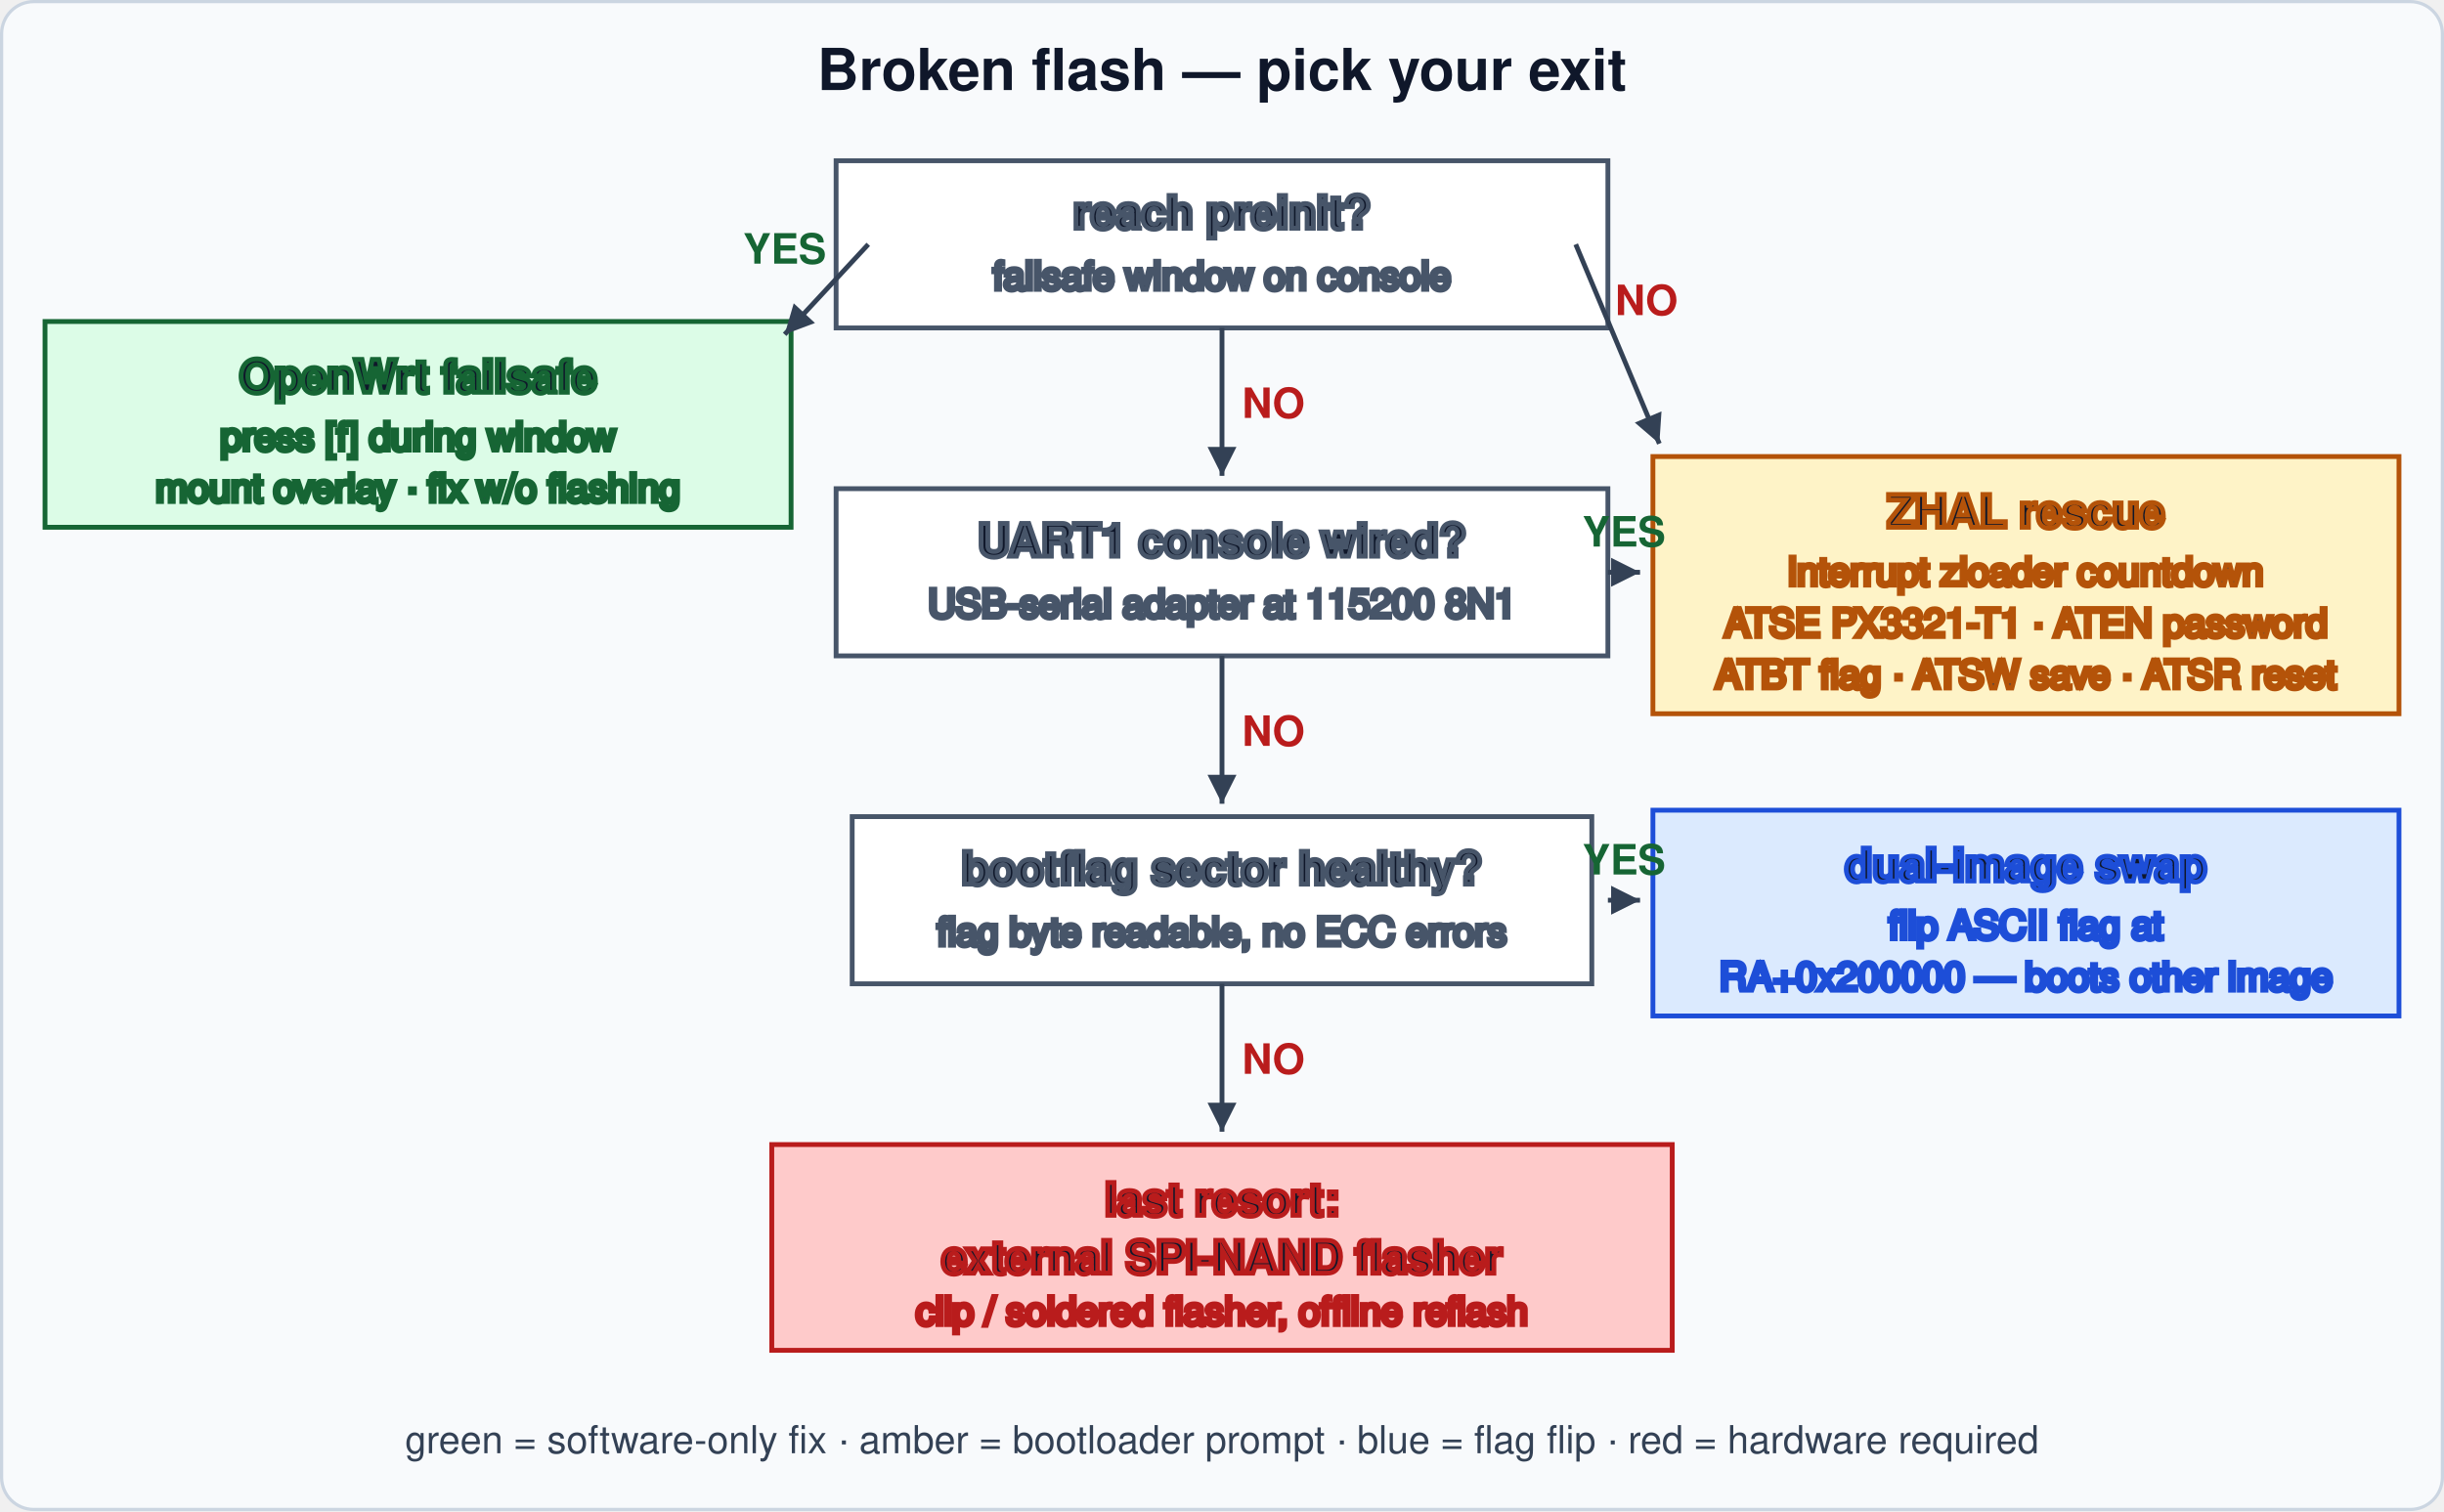
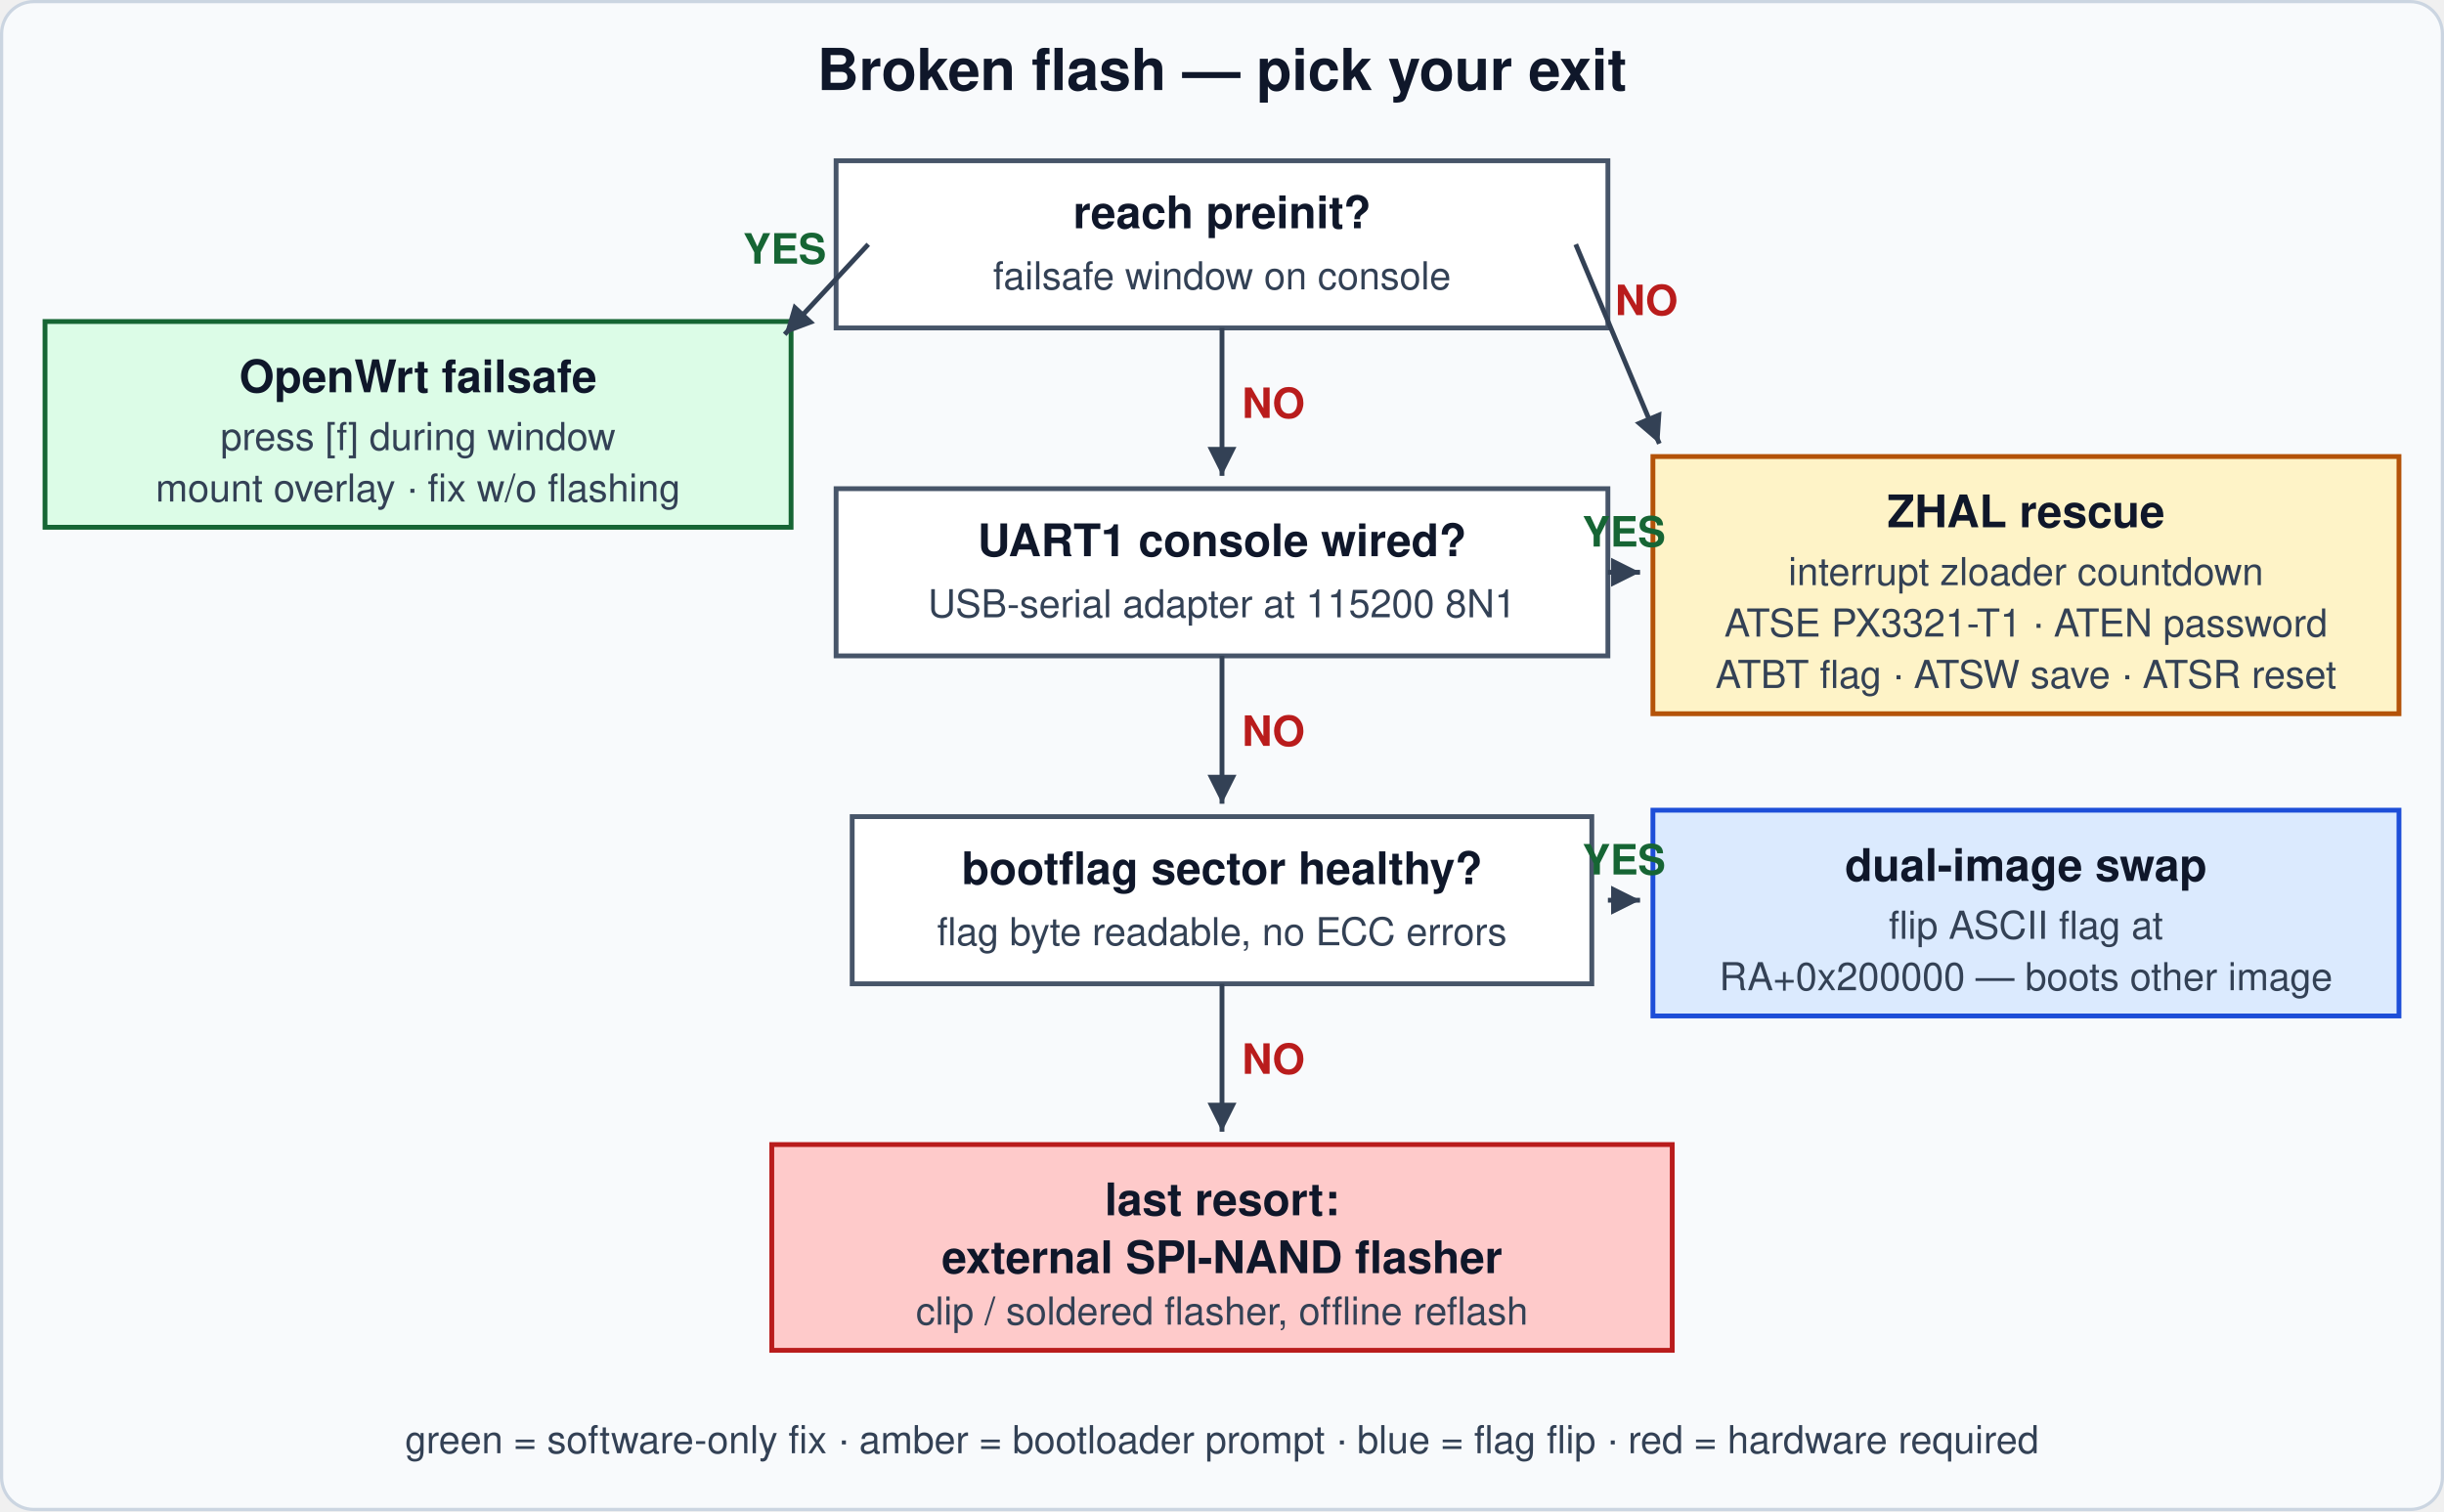
<svg xmlns="http://www.w3.org/2000/svg" viewBox="0 0 760 470" font-family="Helvetica, Arial, sans-serif">
  <rect x="0.5" y="0.5" width="759" height="469" rx="10" fill="#f8fafc" stroke="#cbd5e1" />
  <defs>
    <marker id="a" markerWidth="8" markerHeight="8" refX="6" refY="3" orient="auto">
      <path d="M0,0 L6,3 L0,6 z" fill="#334155" />
    </marker>
  </defs>
  <style>
-     .title{font-size:18px;font-weight:bold;fill:#0f172a;text-anchor:middle}
+     .title{font-size:18px;font-weight:bold;fill:#0f172a;text-anchor:middle;stroke:none}
    .q{fill:#ffffff;stroke:#475569;stroke-width:1.5;rx:6}
    .ok{fill:#dcfce7;stroke:#166534;stroke-width:1.5;rx:6}
    .warn{fill:#fef3c7;stroke:#b45309;stroke-width:1.5;rx:6}
    .alt{fill:#dbeafe;stroke:#1d4ed8;stroke-width:1.5;rx:6}
    .bad{fill:#fecaca;stroke:#b91c1c;stroke-width:1.5;rx:6}
-     .lbl{font-size:14px;fill:#0f172a;text-anchor:middle;font-weight:bold}
-     .sub{font-size:12px;fill:#334155;text-anchor:middle}
-     .yes{font-size:13px;fill:#166534;font-weight:bold;text-anchor:middle}
-     .no{font-size:13px;fill:#b91c1c;font-weight:bold;text-anchor:middle}
+     .lbl{font-size:14px;fill:#0f172a;text-anchor:middle;font-weight:bold;stroke:none}
+     .sub{font-size:12px;fill:#334155;text-anchor:middle;stroke:none}
+     .yes{font-size:13px;fill:#166534;font-weight:bold;text-anchor:middle;stroke:none}
+     .no{font-size:13px;fill:#b91c1c;font-weight:bold;text-anchor:middle;stroke:none}
    .arr{stroke:#334155;stroke-width:1.5;fill:none;marker-end:url(#a)}
  </style>
  <text class="title" x="380" y="28">Broken flash — pick your exit</text>
  <g class="q">
    <rect x="260" y="50" width="240" height="52" />
    <text class="lbl" x="380" y="71">reach preinit?</text>
    <text class="sub" x="380" y="90">failsafe window on console</text>
  </g>
  <g class="q">
    <rect x="260" y="152" width="240" height="52" />
    <text class="lbl" x="380" y="173">UART1 console wired?</text>
    <text class="sub" x="380" y="192">USB-serial adapter at 115200 8N1</text>
  </g>
  <g class="q">
    <rect x="265" y="254" width="230" height="52" />
    <text class="lbl" x="380" y="275">bootflag sector healthy?</text>
    <text class="sub" x="380" y="294">flag byte readable, no ECC errors</text>
  </g>
  <g class="ok">
    <rect x="14" y="100" width="232" height="64" />
    <text class="lbl" x="130" y="122">OpenWrt failsafe</text>
    <text class="sub" x="130" y="140">press [f] during window</text>
    <text class="sub" x="130" y="156">mount overlay · fix w/o flashing</text>
  </g>
  <g class="warn">
    <rect x="514" y="142" width="232" height="80" />
    <text class="lbl" x="630" y="164">ZHAL rescue</text>
    <text class="sub" x="630" y="182">interrupt zloader countdown</text>
    <text class="sub" x="630" y="198">ATSE PX3321-T1 · ATEN password</text>
    <text class="sub" x="630" y="214">ATBT flag · ATSW save · ATSR reset</text>
  </g>
  <g class="alt">
    <rect x="514" y="252" width="232" height="64" />
    <text class="lbl" x="630" y="274">dual-image swap</text>
    <text class="sub" x="630" y="292">flip ASCII flag at</text>
    <text class="sub" x="630" y="308">RA+0x200000 — boots other image</text>
  </g>
  <g class="bad">
    <rect x="240" y="356" width="280" height="64" />
    <text class="lbl" x="380" y="378" fill="#b91c1c">last resort:</text>
    <text class="lbl" x="380" y="396" fill="#b91c1c">external SPI-NAND flasher</text>
    <text class="sub" x="380" y="412">clip / soldered flasher, offline reflash</text>
  </g>
  <line class="arr" x1="270" y1="76" x2="244" y2="104" />
  <text class="yes" x="244" y="82">YES</text>
  <line class="arr" x1="490" y1="76" x2="516" y2="138" />
  <text class="no" x="512" y="98">NO</text>
  <line class="arr" x1="380" y1="102" x2="380" y2="148" />
  <text class="no" x="396" y="130">NO</text>
  <line class="arr" x1="500" y1="178" x2="510" y2="178" />
  <text class="yes" x="505" y="170">YES</text>
  <line class="arr" x1="380" y1="204" x2="380" y2="250" />
  <text class="no" x="396" y="232">NO</text>
  <line class="arr" x1="500" y1="280" x2="510" y2="280" />
  <text class="yes" x="505" y="272">YES</text>
  <line class="arr" x1="380" y1="306" x2="380" y2="352" />
  <text class="no" x="396" y="334">NO</text>
  <text class="sub" x="380" y="452">green = software-only fix · amber = bootloader prompt · blue = flag flip · red = hardware required</text>
</svg>
